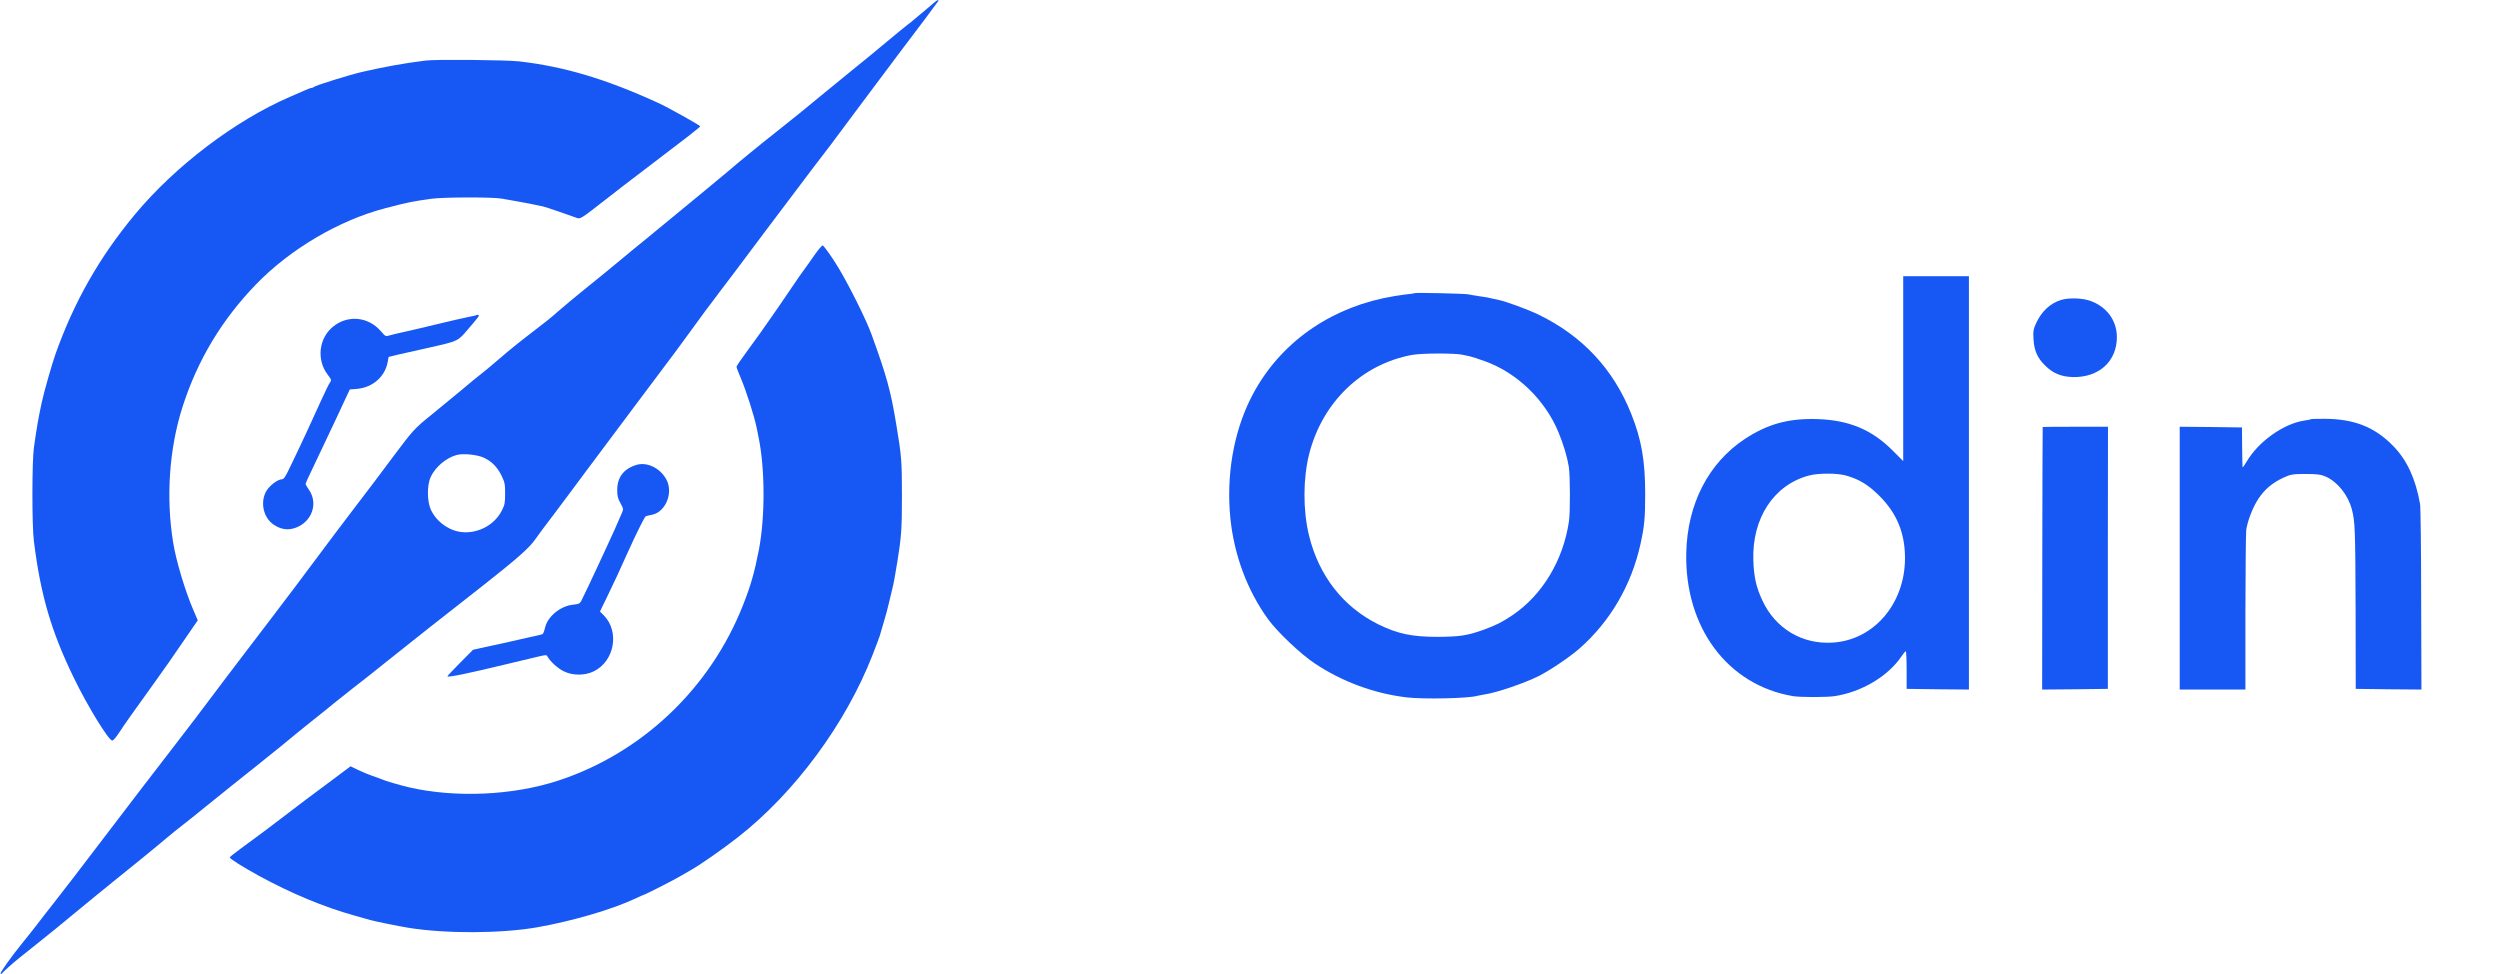
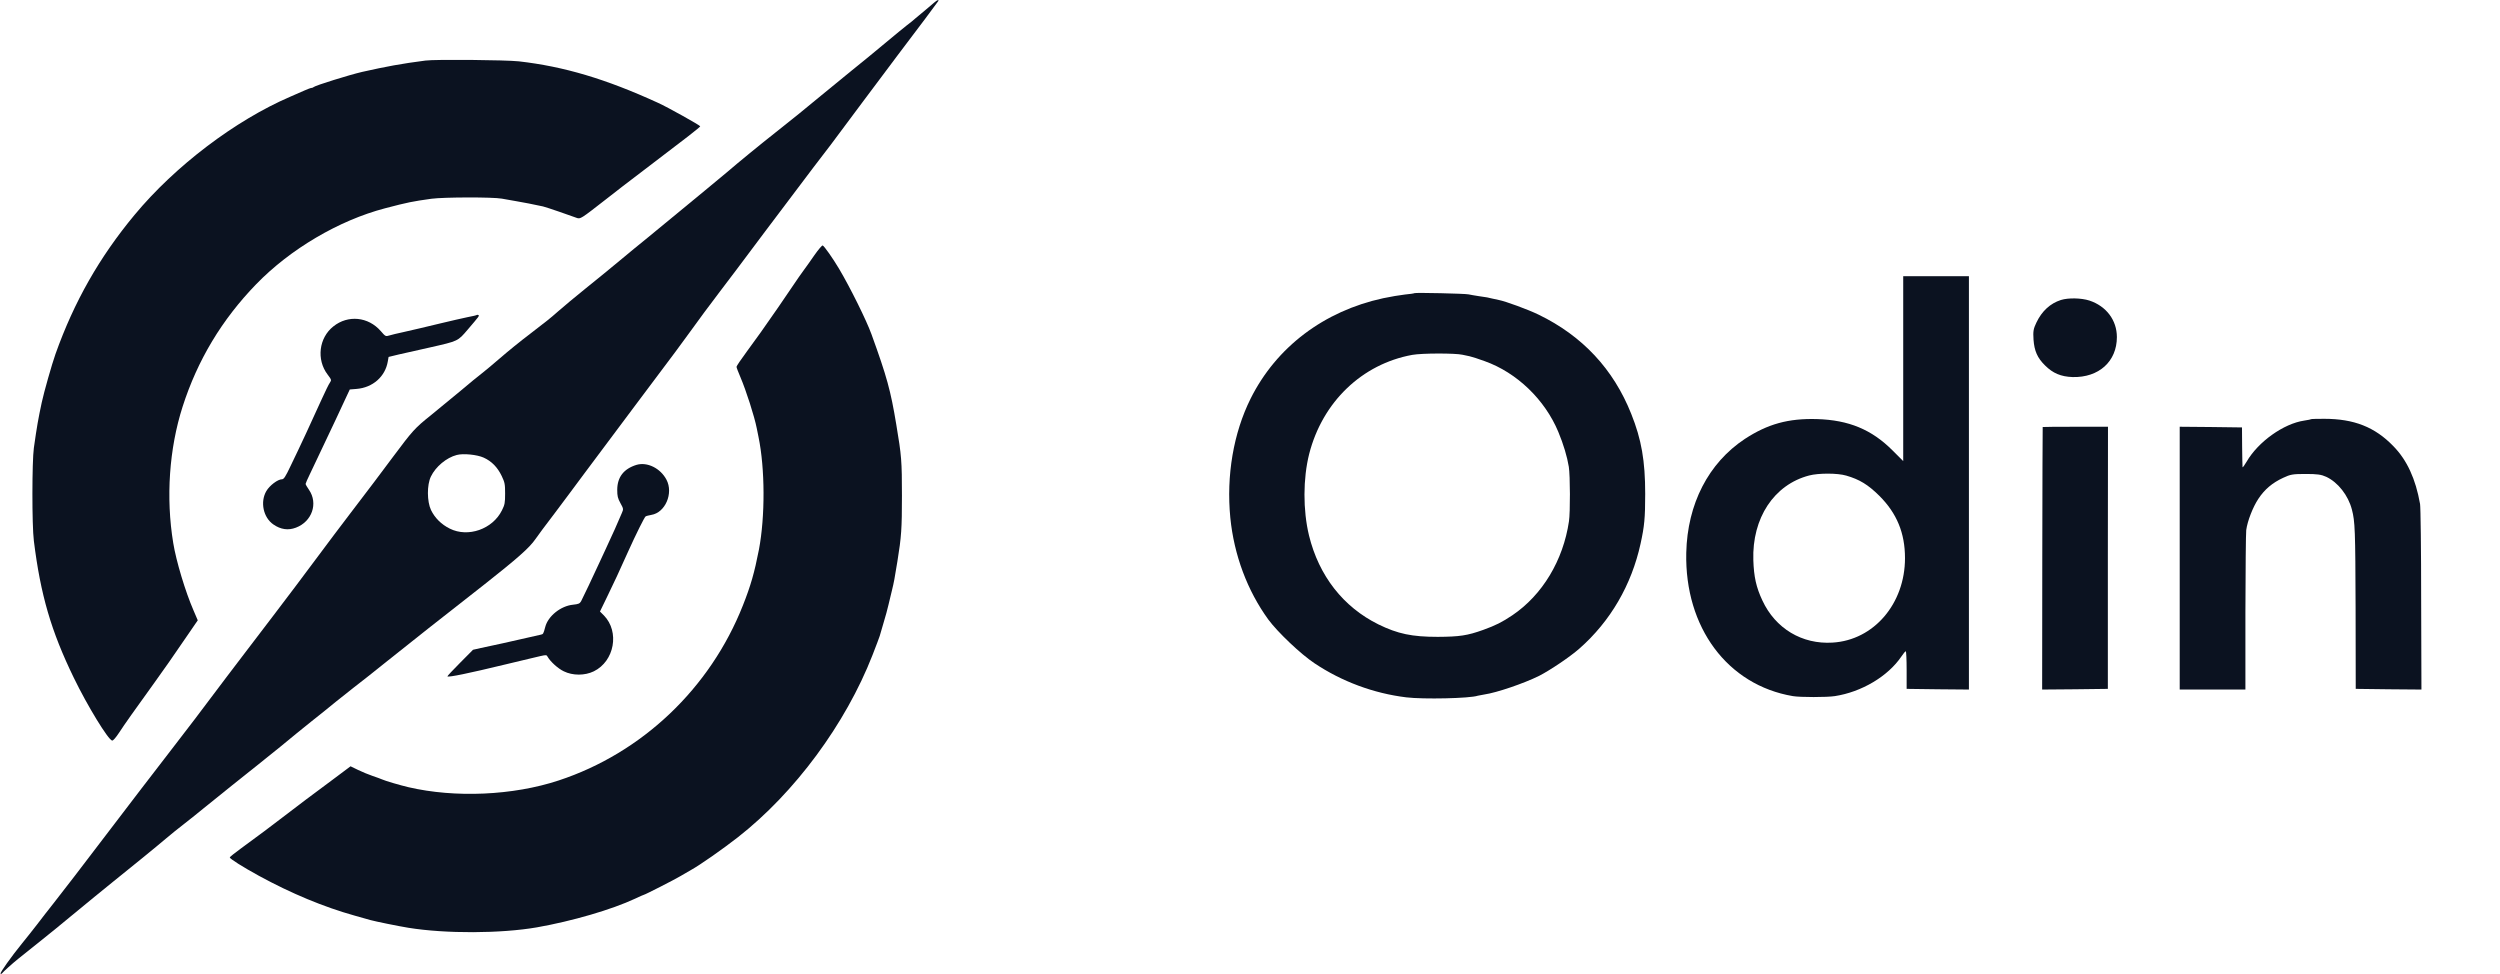
<svg xmlns="http://www.w3.org/2000/svg" width="100%" height="100%" viewBox="0 0 2274.26 886" preserveAspectRatio="xMidYMid meet" role="img" aria-label="Odin">
-   <g transform="translate(0,886) scale(0.1,-0.1)" fill="#1758F5" stroke="none">
+   <g transform="translate(0,886) scale(0.1,-0.1)" fill="#0B1220" stroke="none">
    <path d="M8499 8837 c-14 -12 -49 -42 -79 -67 -30 -25 -70 -59 -90 -75 -19 -17 -55 -47 -80 -65 -25 -19 -112 -91 -195 -160 -82 -69 -220 -182 -305 -250 -85 -69 -209 -170 -275 -225 -173 -143 -261 -215 -420 -340 -152 -120 -347 -280 -435 -356 -30 -26 -123 -103 -206 -171 -83 -68 -216 -177 -295 -243 -79 -66 -189 -156 -243 -200 -55 -44 -161 -131 -235 -193 -75 -63 -215 -177 -311 -254 -96 -78 -209 -171 -250 -208 -68 -60 -112 -96 -250 -201 -100 -76 -200 -157 -295 -239 -55 -48 -123 -104 -151 -126 -28 -21 -116 -93 -195 -160 -79 -66 -201 -166 -271 -223 -144 -115 -165 -139 -342 -376 -154 -206 -182 -244 -383 -507 -87 -114 -219 -289 -293 -389 -74 -100 -168 -225 -208 -278 -40 -53 -134 -177 -209 -276 -75 -99 -185 -243 -244 -320 -59 -77 -138 -180 -175 -230 -238 -317 -379 -503 -509 -670 -171 -221 -370 -481 -548 -715 -263 -346 -449 -588 -522 -680 -41 -52 -108 -137 -147 -189 -40 -52 -102 -130 -138 -174 -99 -122 -203 -268 -195 -275 3 -3 9 -2 13 3 9 13 98 93 147 132 22 18 112 90 200 160 88 70 212 171 275 224 63 52 162 133 219 180 57 46 134 109 171 139 37 30 147 120 246 199 98 80 206 168 239 197 33 28 105 87 160 129 55 43 132 104 170 136 71 58 452 364 510 409 57 44 340 274 345 280 3 3 64 52 135 109 72 57 171 136 220 177 50 40 122 97 160 127 39 29 183 143 320 253 138 110 302 240 365 290 113 89 313 246 501 393 308 243 415 337 470 417 15 23 94 129 175 235 80 107 201 268 267 358 67 90 272 365 456 610 393 523 441 588 501 672 77 107 197 270 277 374 43 55 227 300 410 545 184 245 384 510 445 590 134 173 129 167 444 590 137 184 281 376 319 426 185 244 360 477 369 492 11 19 -6 14 -35 -11z m-4099 -4140 c73 -33 126 -88 164 -167 28 -59 31 -74 31 -160 0 -85 -3 -101 -29 -153 -85 -171 -308 -249 -474 -166 -77 38 -136 97 -171 169 -37 78 -38 229 -1 305 43 90 142 172 235 196 59 16 186 3 245 -24z" />
    <path d="M3870 8309 c-217 -28 -357 -54 -575 -103 -117 -27 -424 -123 -440 -137 -5 -5 -15 -9 -22 -9 -7 0 -36 -11 -65 -24 -29 -13 -87 -38 -128 -56 -501 -216 -1048 -631 -1416 -1075 -319 -384 -550 -790 -719 -1265 -33 -93 -105 -347 -125 -440 -33 -155 -43 -211 -72 -415 -17 -122 -18 -703 0 -845 61 -492 157 -821 363 -1245 125 -258 314 -566 349 -572 9 -2 34 27 65 74 46 71 138 201 320 453 74 102 179 252 311 446 l83 121 -39 91 c-74 170 -158 450 -184 612 -68 413 -37 859 85 1240 136 424 357 792 669 1114 310 320 753 581 1172 691 214 56 247 62 423 87 113 15 558 16 640 1 33 -6 92 -17 130 -23 61 -10 162 -30 245 -48 13 -3 81 -25 150 -49 69 -24 139 -49 156 -55 34 -12 37 -10 264 167 115 90 178 139 360 277 363 275 499 381 500 389 0 8 -296 174 -385 214 -474 217 -854 330 -1265 377 -119 13 -762 19 -850 7z" />
    <path d="M7409 6539 c-35 -51 -78 -111 -95 -134 -18 -23 -68 -96 -112 -161 -69 -104 -157 -230 -282 -408 -19 -27 -77 -106 -127 -175 -51 -69 -93 -131 -93 -138 0 -6 16 -49 36 -95 52 -122 127 -356 148 -463 3 -16 10 -52 16 -79 60 -290 61 -725 4 -1026 -41 -210 -74 -326 -146 -508 -298 -754 -917 -1342 -1676 -1592 -415 -137 -942 -160 -1367 -61 -76 18 -210 57 -240 71 -11 5 -49 19 -85 31 -36 12 -96 37 -133 55 l-68 33 -163 -122 c-90 -67 -201 -150 -247 -184 -46 -35 -140 -106 -209 -159 -125 -96 -188 -143 -379 -283 -56 -41 -101 -77 -101 -81 0 -12 119 -87 265 -167 295 -161 591 -284 870 -362 61 -17 126 -36 145 -41 47 -13 258 -56 345 -70 339 -55 842 -53 1170 4 322 57 679 161 893 261 40 19 76 35 79 35 9 0 276 136 333 170 30 18 75 44 100 58 79 44 281 185 422 295 518 405 981 1032 1225 1657 33 85 63 164 66 175 3 11 19 65 35 120 17 55 37 129 45 165 9 36 23 96 32 133 17 69 23 102 49 262 36 221 41 296 41 595 0 315 -4 366 -51 645 -52 315 -86 437 -226 824 -45 125 -194 426 -295 596 -57 96 -136 208 -149 212 -6 2 -40 -38 -75 -88z" />
    <path d="M4338 5995 c-2 -3 -40 -12 -84 -20 -43 -9 -153 -34 -244 -56 -183 -44 -204 -49 -340 -80 -52 -11 -110 -25 -129 -31 -32 -10 -35 -9 -77 40 -114 131 -298 149 -431 43 -132 -104 -156 -302 -53 -438 36 -48 37 -50 21 -74 -10 -13 -43 -82 -76 -154 -87 -193 -193 -422 -283 -607 -45 -95 -60 -118 -77 -118 -38 0 -112 -56 -142 -107 -58 -99 -28 -241 64 -304 66 -46 135 -56 205 -29 146 55 204 220 119 344 -17 24 -31 49 -31 54 0 5 18 46 40 91 22 45 72 150 111 234 40 84 95 202 125 264 29 61 69 147 89 191 l37 79 62 5 c147 12 261 112 284 251 l7 40 95 23 c52 12 178 40 280 63 260 59 254 56 346 164 105 123 106 124 96 131 -5 3 -11 3 -14 1z" />
    <path d="M5790 4631 c-116 -36 -174 -111 -175 -226 0 -59 5 -78 29 -122 28 -51 29 -54 13 -90 -23 -57 -99 -227 -147 -328 -23 -49 -49 -106 -58 -125 -48 -106 -154 -328 -166 -350 -12 -21 -24 -26 -73 -31 -112 -11 -228 -104 -253 -203 -17 -64 -18 -65 -42 -70 -13 -3 -104 -23 -203 -46 -99 -23 -200 -45 -225 -50 -25 -5 -77 -17 -116 -25 l-71 -16 -118 -119 c-66 -66 -117 -121 -115 -123 11 -10 190 27 525 108 105 25 208 49 230 55 22 5 64 15 93 22 50 11 55 11 64 -7 25 -44 94 -107 147 -132 81 -40 191 -40 273 0 188 92 236 360 92 508 l-36 36 65 134 c36 74 76 159 90 189 13 30 36 80 50 110 13 30 36 80 50 110 72 160 150 316 160 322 6 4 30 10 52 14 127 20 203 197 138 320 -55 105 -176 164 -273 135z" />
  </g>
  <g transform="translate(1058.96,212.64) scale(1.24519)">
-     <g transform="translate(0,370) scale(0.1,-0.1)" fill="#1758F5" stroke="none">
+     <g transform="translate(0,370) scale(0.1,-0.1)" fill="#0B1220" stroke="none">
      <path d="M5400 2714 l0 -675 -78 78 c-153 153 -320 222 -552 229 -210 6 -360 -36 -527 -145 -266 -176 -420 -475 -428 -832 -12 -545 301 -966 779 -1047 53 -9 248 -9 306 0 196 30 389 145 487 290 14 21 28 38 32 38 3 0 6 -62 6 -137 l0 -138 228 -3 227 -2 0 1510 0 1510 -240 0 -240 0 0 -676z m-416 -781 c97 -28 159 -66 242 -148 127 -127 187 -271 187 -455 0 -333 -228 -599 -529 -617 -223 -14 -418 103 -513 308 -45 96 -62 172 -66 294 -10 308 151 552 408 619 69 18 207 18 271 -1z" />
      <path d="M1829 3266 c-2 -2 -33 -7 -69 -10 -36 -4 -107 -16 -159 -27 -433 -94 -781 -357 -969 -734 -125 -251 -178 -562 -148 -870 27 -272 124 -532 278 -744 68 -92 236 -252 337 -319 199 -133 432 -220 671 -249 123 -15 465 -8 522 12 7 2 29 6 48 9 90 13 289 81 400 136 80 41 226 139 295 200 226 199 380 464 446 765 28 127 34 188 34 365 0 240 -27 397 -102 584 -130 327 -357 570 -677 725 -78 38 -240 97 -290 107 -12 2 -34 7 -51 11 -16 4 -32 7 -35 8 -3 1 -30 5 -60 9 -30 5 -64 10 -75 13 -24 6 -391 14 -396 9z m351 -450 c14 -3 37 -8 52 -11 15 -3 65 -19 111 -36 235 -84 439 -281 537 -516 38 -91 65 -182 77 -256 10 -63 11 -334 1 -398 -42 -285 -194 -538 -413 -686 -76 -51 -122 -74 -213 -107 -117 -42 -174 -50 -332 -51 -189 0 -293 22 -434 91 -257 127 -435 355 -507 649 -45 185 -44 417 1 596 97 380 386 657 753 724 71 13 315 13 367 1z" />
      <path d="M6552 3216 c-78 -25 -139 -81 -179 -165 -22 -46 -25 -63 -21 -125 6 -82 28 -133 84 -188 57 -57 116 -82 201 -85 192 -5 324 114 324 292 0 123 -77 226 -201 267 -59 19 -154 21 -208 4z" />
      <path d="M8378 2345 c-1 -2 -23 -6 -48 -10 -151 -22 -337 -155 -421 -300 -16 -27 -29 -45 -30 -40 -1 6 -2 73 -3 150 l-1 140 -228 3 -227 2 0 -960 0 -960 240 0 240 0 0 563 c1 309 3 580 6 602 9 67 49 169 89 229 45 68 101 116 181 153 53 25 70 28 164 28 85 0 114 -4 151 -21 85 -40 160 -135 187 -239 23 -87 25 -150 27 -720 l1 -590 240 -3 240 -2 -2 657 c0 362 -4 676 -8 698 -32 184 -96 322 -195 423 -135 140 -288 200 -506 200 -51 0 -95 -1 -97 -3z" />
      <path d="M6419 2288 c-1 -2 -2 -434 -3 -961 l-1 -957 240 2 240 3 0 958 1 957 -238 0 c-131 0 -238 -1 -239 -2z" />
    </g>
  </g>
</svg>
